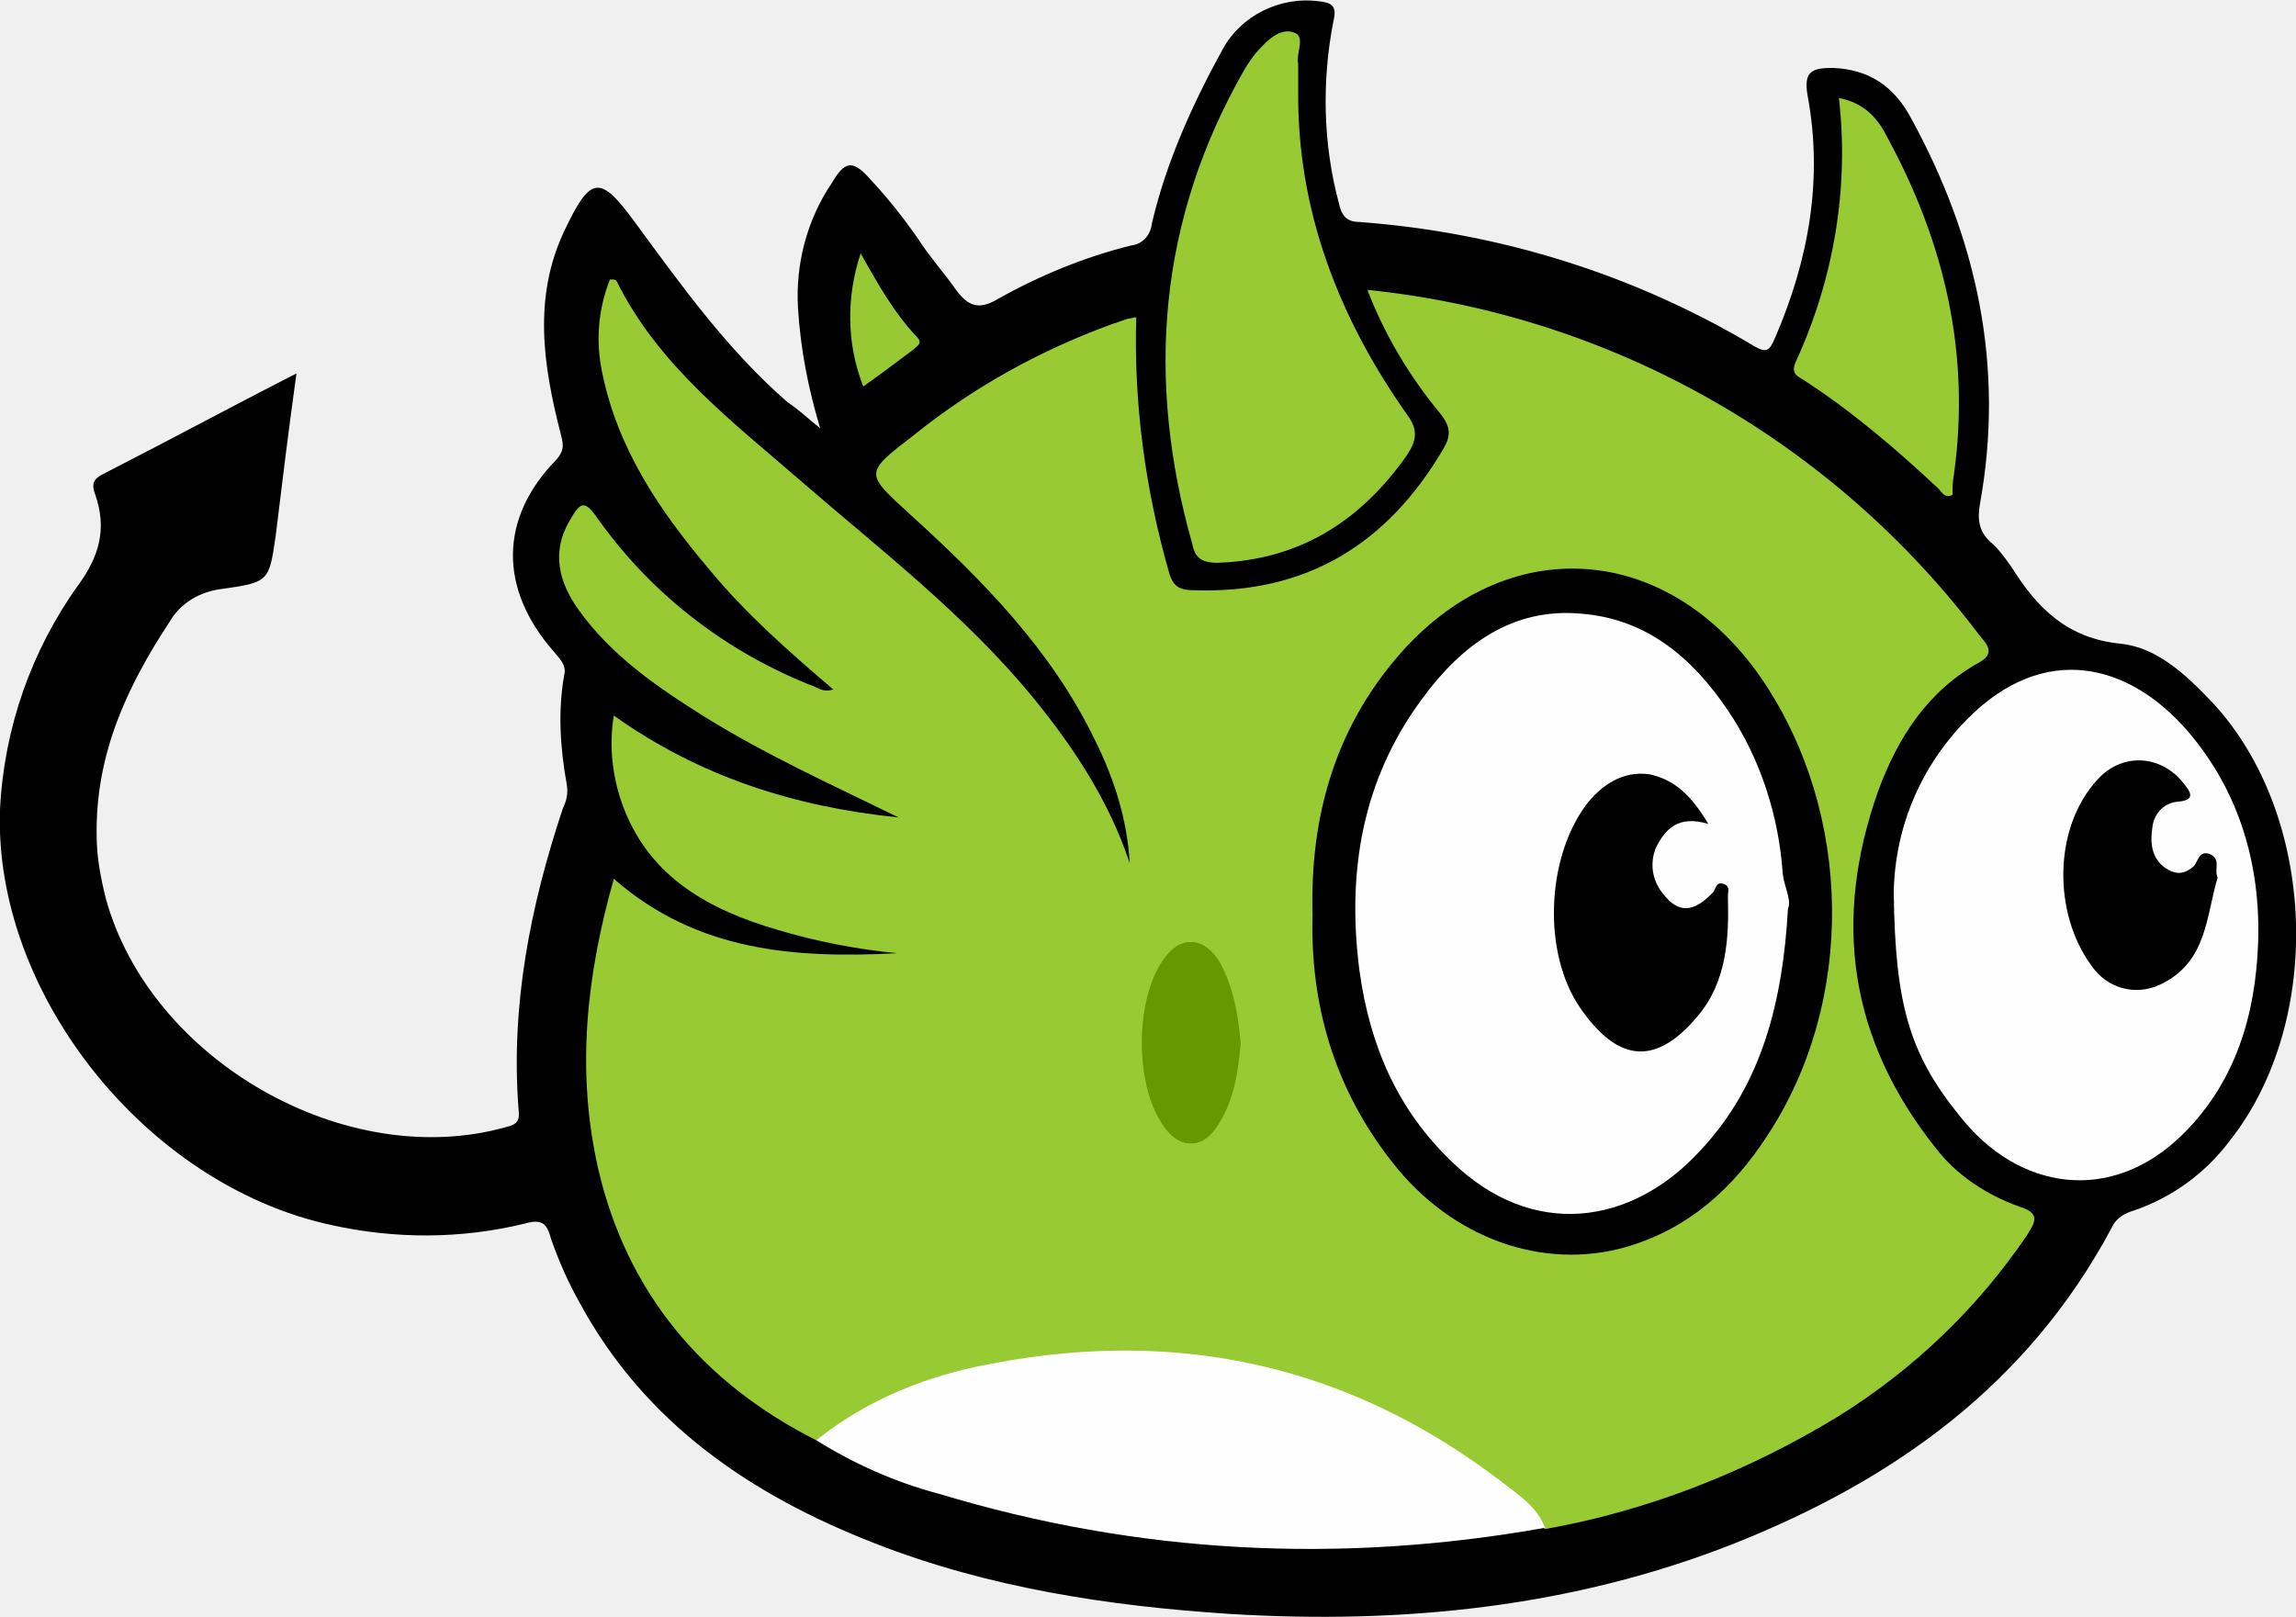
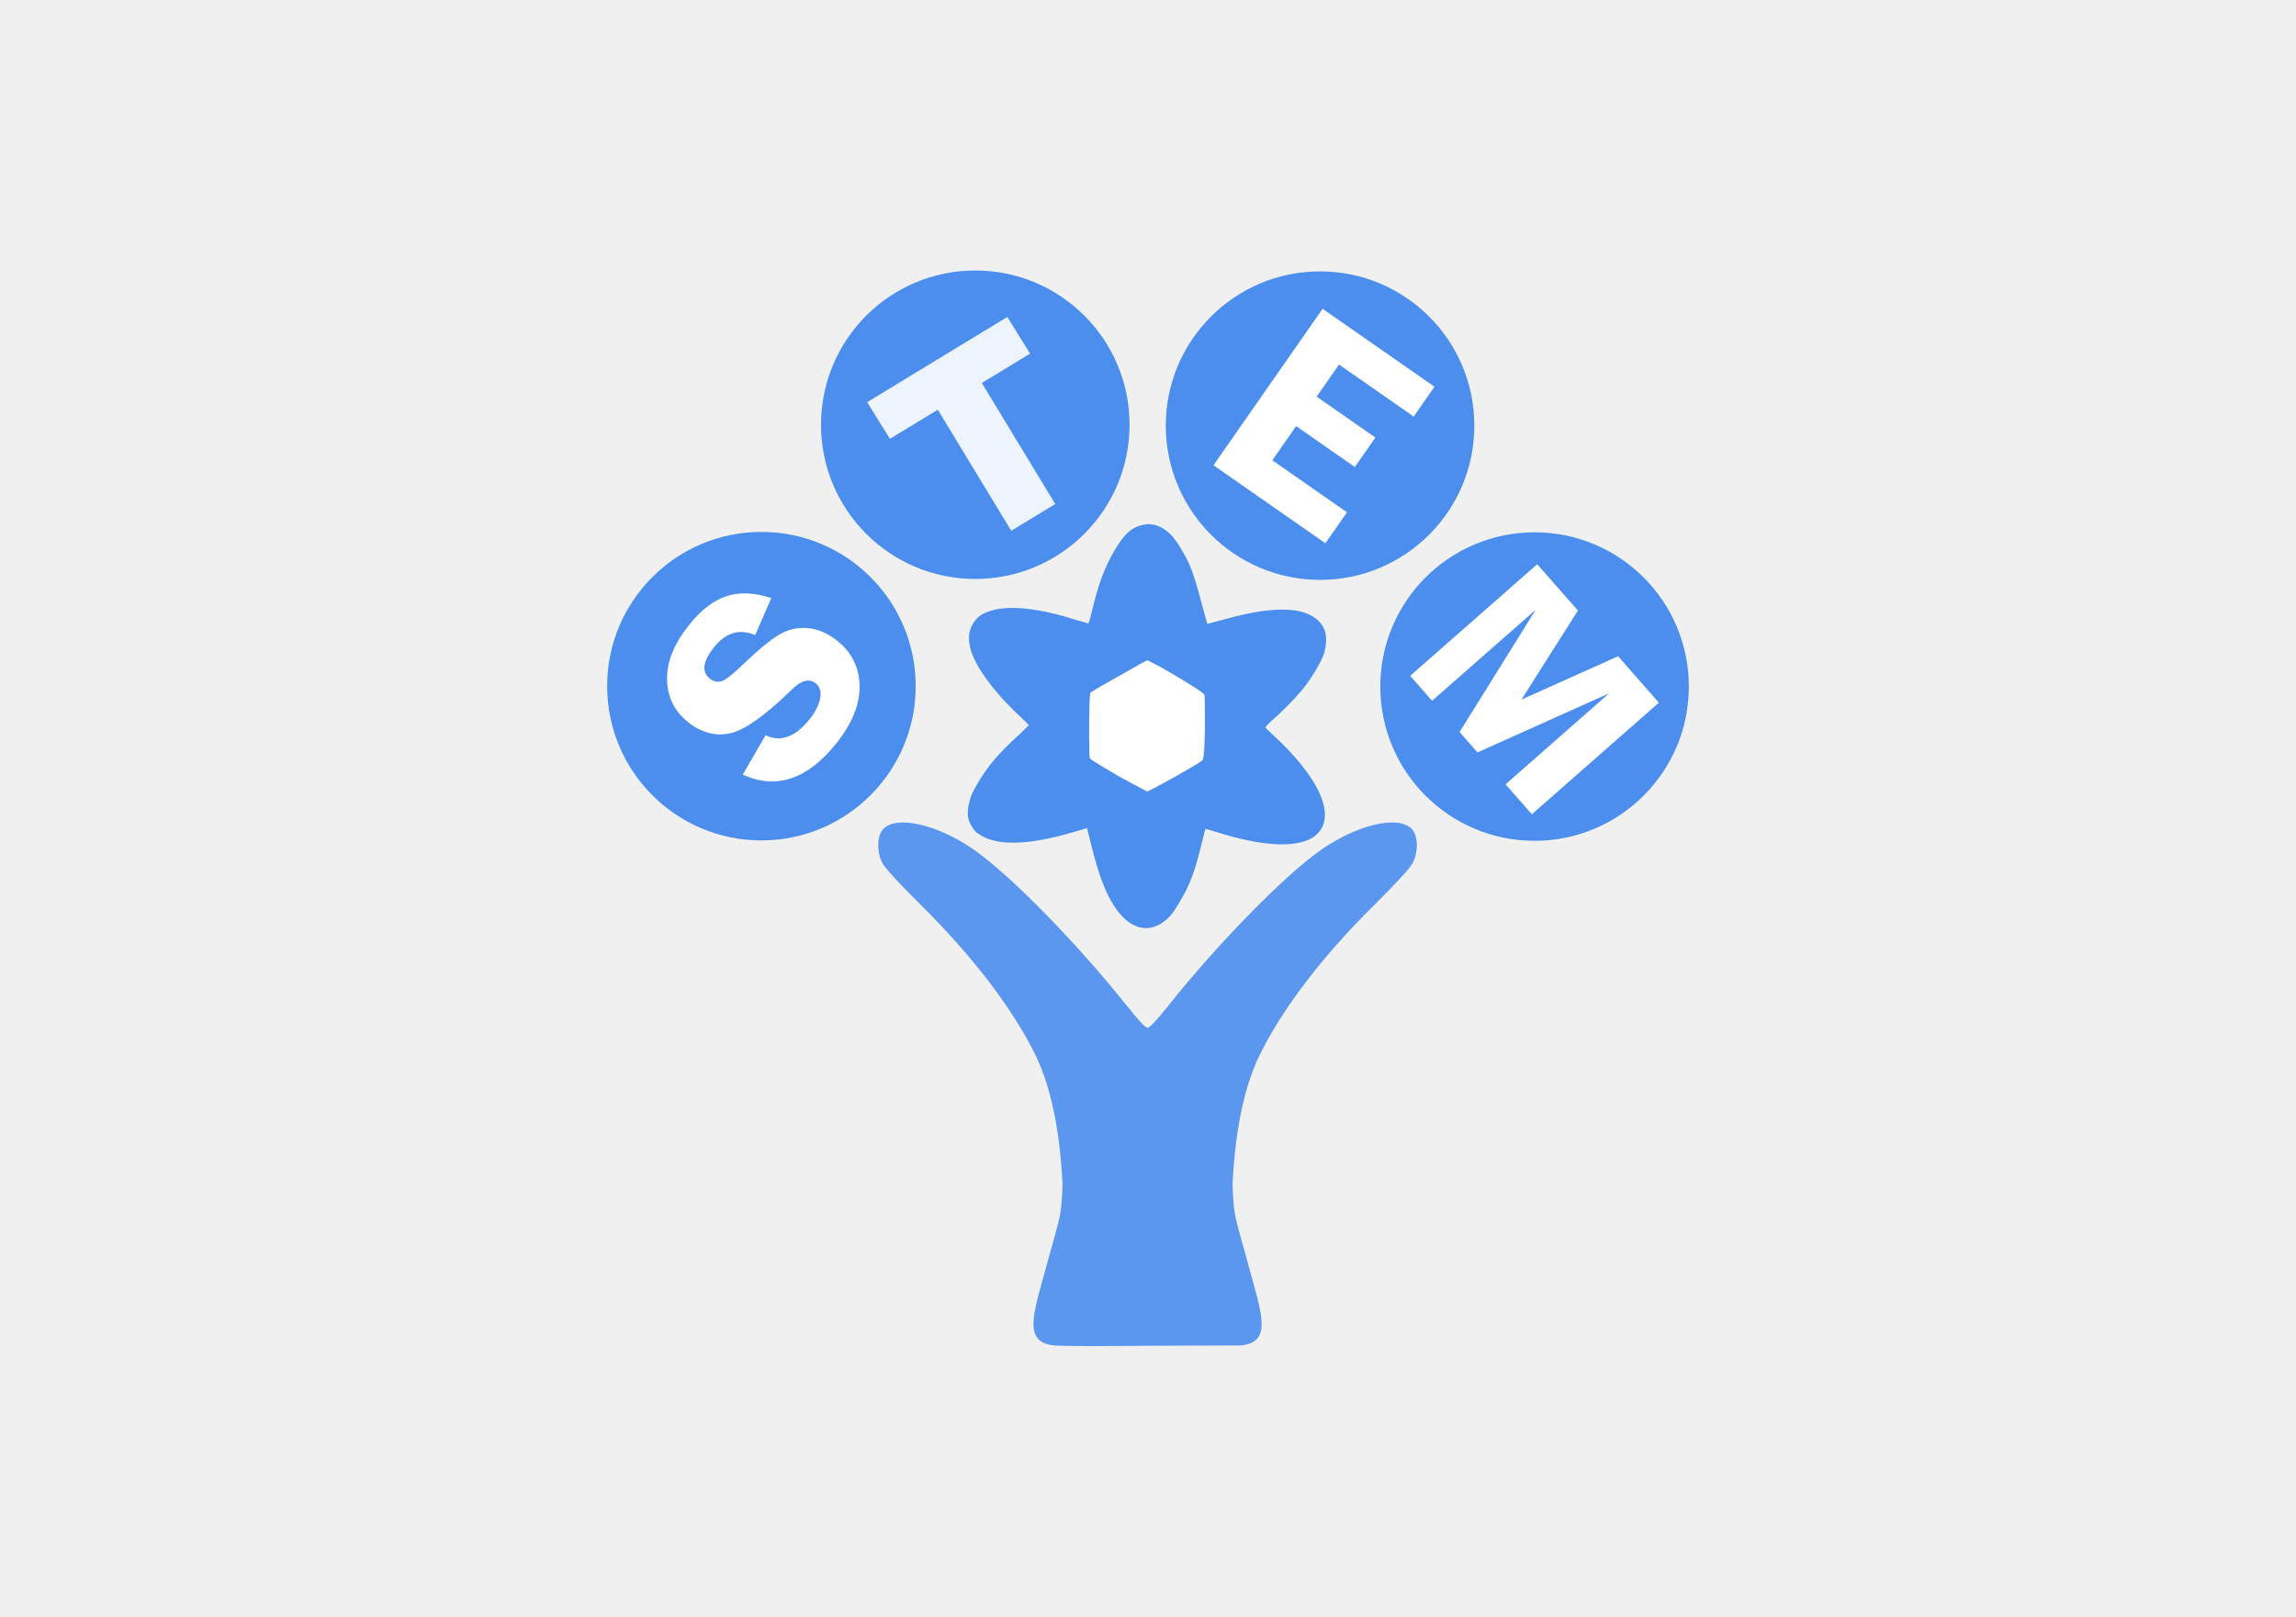
- <svg xmlns="http://www.w3.org/2000/svg" version="1.1" id="1" x="0px" y="0px" viewBox="0 0 175.8 123.8" style="enable-background:new 0 0 175.8 123.8;" xml:space="preserve">
-   <style type="text/css">
- 	.st0{fill:#98CB33;}
- 	.st1{fill:#FEFEFE;}
- 	.st2{fill:#97C934;}
- 	.st3{fill:#669800;}
- 	.st4{fill:#010101;}
- </style>
-   <path d="M62.8,32.8c-0.9-3-1.5-6-1.7-9.2c-0.2-3.4,0.7-6.8,2.6-9.6c1-1.7,1.6-1.8,3-0.2c1.3,1.4,2.5,2.9,3.6,4.5  c0.9,1.4,2,2.6,2.9,3.9c0.9,1.2,1.7,1.6,3.2,0.7c3.2-1.8,6.6-3.2,10.2-4.1c0.9-0.1,1.5-0.8,1.6-1.7c1.1-4.7,3.1-9.1,5.4-13.3  C95,1.2,98-0.3,101,0.1c0.9,0.1,1.4,0.3,1.1,1.5c-0.9,4.6-0.8,9.4,0.4,13.9c0.2,0.9,0.5,1.5,1.6,1.5c10.7,0.8,21,4,30.2,9.5  c1,0.6,1.2,0.3,1.6-0.6c2.6-6,3.7-12.2,2.5-18.6c-0.3-1.8,0.3-2.1,1.9-2.1c2.8,0.1,4.7,1.4,6,3.8c5.1,9.3,7.2,19.1,5.3,29.6  c-0.2,1.1-0.1,2.1,0.8,2.9c0.6,0.5,1.1,1.2,1.6,1.9c2,3.2,4.3,5.5,8.4,5.9c2.8,0.3,5,2.4,7,4.5c8,8.6,8.6,24.4,1.3,33.6  c-1.9,2.5-4.4,4.3-7.3,5.3c-0.7,0.2-1.4,0.6-1.7,1.3c-6.4,12-16.6,19.3-28.9,24.2c-12.4,4.9-25.4,6.2-38.6,5.4  c-9.3-0.6-18.5-2-27.2-5.4c-9.5-3.7-17.6-9.2-22.6-18.4c-0.9-1.6-1.6-3.2-2.2-4.9c-0.3-1.1-0.6-1.6-2-1.2c-4.9,1.2-10,1.2-14.9,0.1  C11.1,90.7-0.5,76,0,62c0.3-6.2,2.4-12.2,6-17.2c1.6-2.2,2.2-4.3,1.3-6.9c-0.3-0.8-0.2-1.2,0.6-1.6c4.9-2.5,9.7-5.1,14.8-7.7  c-0.6,4.3-1.1,8.4-1.6,12.5c-0.5,3.4-0.5,3.5-4.1,4c-1.7,0.2-3.2,1.1-4,2.5c-3.3,5-5.7,10.2-5.6,16.4c0,1.6,0.3,3.2,0.7,4.8  c3.4,12.4,18.4,21,30.7,17.5c0.9-0.2,1-0.6,0.9-1.4c-0.6-7.9,0.9-15.5,3.4-23c0.3-0.6,0.4-1.2,0.3-1.8c-0.5-2.8-0.7-5.6-0.2-8.4  c0.2-0.8-0.4-1.3-0.8-1.8c-4.2-4.8-4.2-10.2,0.2-14.7c0.7-0.8,0.5-1.3,0.3-2.1c-1.3-5.1-2.1-10.3,0.3-15.4c2-4.2,2.7-4.4,5.4-0.7  c3.6,4.9,7.1,9.8,11.7,13.8C61.2,31.4,61.8,32,62.8,32.8z" />
-   <path class="st0" d="M62.5,110.3C53.8,105.9,48,99,45.8,89.5C44.1,82,44.9,74.7,47,67.3c6.4,5.6,13.9,6.1,21.7,5.7  c-3.1-0.3-6.2-0.9-9.2-1.8c-5.1-1.5-9.6-3.9-11.7-9.2c-0.9-2.3-1.2-4.8-0.8-7.2c6.6,4.7,13.9,7,21.8,7.8c-5.1-2.5-10.2-4.8-15-7.8  c-3.5-2.2-7-4.6-9.5-8.1c-1.5-2.1-2.1-4.4-0.7-6.8c0.9-1.6,1.2-1.6,2.3,0C50,45.6,55.7,50,62.4,52.6c0.4,0.2,0.8,0.4,1.4,0.2  c-3.4-2.9-6.7-5.8-9.5-9.2c-3.8-4.5-7-9.2-8.2-15.1c-0.5-2.4-0.3-4.8,0.6-7.1c0.3,0,0.4,0,0.5,0.1c3.2,6.5,8.9,10.8,14.2,15.4  C67.4,42.1,73.8,47,79,53.3c3.2,3.9,5.9,8,7.5,12.8c-0.2-3.4-1.2-6.5-2.7-9.5c-3.3-6.8-8.5-12.1-14-17.1c-3.6-3.3-3.7-3.2,0.2-6.2  c4.6-3.7,9.7-6.5,15.2-8.5c0.4-0.1,0.8-0.3,1.2-0.4c0.2,0,0.4-0.1,0.6-0.1c-0.2,6.6,0.7,13.2,2.5,19.5c0.3,1.1,0.8,1.4,1.9,1.4  c8.6,0.3,14.8-3.5,19.1-10.8c0.6-1,0.6-1.7-0.2-2.7c-2.4-2.9-4.3-6.1-5.6-9.5c18.6,1.9,35.6,11.5,46.9,26.5c0.5,0.6,1.2,1.3,0,2  c-4,2.2-6.3,5.8-7.8,9.9c-3.5,9.9-2.2,19,4.4,27.3c1.6,2.1,3.9,3.6,6.4,4.5c1.6,0.5,1.3,1.1,0.6,2.2c-3.8,5.6-8.7,10.3-14.5,13.9  c-6.9,4.2-14.5,7.2-22.4,8.6c-2.3-1.7-4.3-3.8-6.7-5.4c-7.5-4.8-16.2-7.4-25.1-7.6c-6.5-0.2-12.9,1.1-18.8,3.7  C65.8,108.4,64.4,109.9,62.5,110.3z" />
-   <path class="st1" d="M145,68.3c0.1-5,2.1-9.7,5.7-13.3c5.8-5.8,12.3-4.3,16.9,1.1c3.9,4.6,5.5,10.2,5.3,16.1  c-0.2,5.5-1.7,10.6-5.7,14.6c-5.5,5.5-12.7,4.4-17.2-1.4C146.2,80.7,145.1,76.9,145,68.3z" />
-   <path class="st1" d="M62.5,110.3c4-3.2,8.6-5,13.6-5.9c14.3-2.7,27.3,0.2,38.9,9.1c1.3,1,2.7,1.9,3.3,3.5c-15.7,2.8-31.2,2-46.4-2.6  C68.5,113.5,65.4,112.1,62.5,110.3z" />
-   <path class="st0" d="M99.4,6.9c-0.1,9.2,3.1,17.4,8.3,24.8c0.9,1.2,0.8,2,0,3.2c-3.6,5.1-8.3,8-14.5,8.2c-1.2,0-1.7-0.4-1.9-1.4  C87.7,29,88.7,16.8,95.3,5.3c0.3-0.5,0.7-1.1,1.1-1.5c0.7-0.8,1.7-1.7,2.7-1.3c0.9,0.3,0.1,1.6,0.3,2.4C99.4,5.5,99.4,6.2,99.4,6.9z  " />
-   <path class="st0" d="M140.8,7.5c2,0.4,3,1.6,3.7,3c4.4,8.1,6.4,16.6,5.1,25.9c-0.1,0.5-0.1,1-0.1,1.5c-0.6,0.3-0.8-0.2-1.1-0.5  c-3.2-3-6.6-5.9-10.3-8.3c-0.5-0.3-1-0.5-0.6-1.4C140.4,21.4,141.6,14.4,140.8,7.5z" />
-   <path class="st2" d="M66.1,29.6c-1.3-3.3-1.3-6.9-0.2-10.2c1.4,2.5,2.6,4.6,4.3,6.4c0.5,0.5,0,0.7-0.3,1  C68.7,27.7,67.5,28.6,66.1,29.6z" />
-   <path d="M100.5,70c-0.2-7.4,1.7-14.1,6.5-19.7c8.3-9.7,20.7-8.8,27.9,1.7c7,10.3,7.2,24.7,0.4,35c-2.6,4-6,7.1-10.8,8.5  c-6.3,1.8-13.3-0.6-17.9-6.5C102.2,83.4,100.3,77,100.5,70z" />
-   <path class="st3" d="M94.9,79.9c-0.2,2.2-0.5,4.3-1.7,6.2c-1.2,2-3,1.9-4.2,0c-2.1-3.1-2.1-9.4,0-12.5c1.3-2,3.1-1.9,4.3,0.1  C94.4,75.7,94.7,77.8,94.9,79.9z" />
-   <path class="st4" d="M169.8,67.2c-0.9,3-0.8,6.5-4.4,8.2c-1.9,0.9-4.1,0.3-5.3-1.5c-2.9-4-2.9-10.5,0.5-14.2  c1.9-2.1,4.9-1.9,6.6,0.3c0.5,0.6,1,1.3-0.5,1.4c-1,0.1-1.8,0.9-1.9,2c-0.2,1.3,0,2.5,1.2,3.2c0.7,0.4,1.3,0.3,1.9-0.2  c0.4-0.3,0.4-1.3,1.3-1C170.1,65.8,169.5,66.6,169.8,67.2z" />
-   <path class="st1" d="M136.9,69.6c-0.4,7.1-2,13.5-6.7,18.5c-5.3,5.8-12.9,6.8-19,0.9c-4.2-4-6.3-8.9-7.1-14.6  c-1-7.6,0.2-14.7,4.8-20.9c3-4.1,6.9-7,12.2-6.5c5,0.4,8.5,3.4,11.2,7.4c2.5,3.7,3.9,8.1,4.2,12.5C136.6,67.9,137.2,68.9,136.9,69.6  z" />
-   <path class="st4" d="M130.8,63.1c-2.3-0.7-3.3,0.4-4,1.8c-0.5,1.2-0.3,2.5,0.5,3.5c1.2,1.6,2.4,1.5,3.9-0.1c0.2-0.3,0.2-0.8,0.8-0.6  c0.5,0.2,0.3,0.6,0.3,0.9c0.1,3.3-0.1,6.6-2.3,9.2c-3.4,4.1-6.3,3.3-9-0.6c-2.9-4.2-2.6-11.4,0.4-15.5c1.2-1.6,2.9-2.7,4.9-2.4  C128.2,59.7,129.5,60.9,130.8,63.1z" />
-   <path class="st3" d="M95,79.9c-0.2,2.2-0.5,4.3-1.7,6.2c-1.2,2-3,1.9-4.2,0c-2.1-3.1-2.1-9.4,0-12.5c1.3-2,3.1-1.9,4.3,0.1  C94.5,75.7,94.8,77.8,95,79.9z" />
+ <svg xmlns="http://www.w3.org/2000/svg" xmlns:xlink="http://www.w3.org/1999/xlink" viewBox="0 0 175.8 123.8">
+   <use xlink:href="#A" opacity=".9" fill="#3983ed" />
+   <path d="M59.057 45.805l-1.236 2.831q-1.799-.765-3.161.945-1.285 1.613-.307 2.393.387.309.855.207.466-.121 1.621-1.24 1.73-1.663 2.764-2.299 1.034-.635 2.209-.543 1.183.081 2.302.973 1.678 1.337 1.712 3.456.043 2.109-1.782 4.399-3.308 4.151-7.166 2.395l1.753-3.016q1.728.832 3.382-1.243.634-.796.791-1.567.147-.78-.337-1.166-.753-.6-1.861.504-3.031 2.965-4.712 3.331-1.683.347-3.21-.87-1.549-1.234-1.6-3.244-.051-2.01 1.68-4.182 1.371-1.721 2.871-2.213 1.5-.493 3.432.15z" fill="#fff" />
+   <path d="M86.487 32.527a11.81 11.81 0 0 1-11.812 11.812c-6.523 0-11.812-5.288-11.812-11.812s5.288-11.812 11.812-11.812a11.81 11.81 0 0 1 11.812 11.812" opacity=".9" fill="#3983ed" />
+   <path d="M77.127 24.275L66.396 30.8l1.745 2.805 3.664-2.228 5.622 9.269L80.8 38.6l-5.624-9.272 3.696-2.247z" opacity=".9" fill="#fff" />
+   <path d="M112.886 32.596c0 6.523-5.288 11.812-11.812 11.812a11.81 11.81 0 1 1 0-23.624c6.523 0 11.812 5.288 11.812 11.812" opacity=".9" fill="#3983ed" />
+   <path d="M108.244 31.901l-5.716-3.984-1.713 2.459 4.496 3.133-1.573 2.257-4.496-3.133-1.823 2.616 5.716 3.984-1.652 2.371-8.569-5.972 8.353-11.985 8.569 5.972z" fill="#fff" />
+   <use xlink:href="#A" x="59.198" y=".03" opacity=".9" fill="#3983ed" />
+   <path d="M111.757 56.06l5.827-9.362-7.931 6.968-1.678-1.91 9.726-8.546 3.118 3.548-4.325 6.818 7.399-3.319 3.124 3.556-9.726 8.546-2.016-2.294 7.931-6.968-10.078 4.524z" fill="#fff" />
+   <g fill="#3983ed">
+     <path d="M74.443 63.354c-.39-.599-.437-1.115-.189-2.059.115-.436.218-.654.669-1.418.74-1.251 1.611-2.259 3.192-3.693l.664-.649c-.005-.021-.318-.327-.696-.682-2.175-2.044-3.63-4.112-3.841-5.462-.105-.672-.04-1.116.234-1.592.306-.532.681-.808 1.396-1.028 1.44-.444 3.791-.185 6.57.722l.875.243c.048-.01.162-.372.286-.905.466-2.013.978-3.395 1.729-4.668.768-1.303 1.32-1.794 2.223-1.979.712-.146 1.422.105 2.056.727.447.438 1.132 1.549 1.517 2.46.216.511.529 1.509.819 2.61l.489 1.794c.011.007.641-.159 1.4-.368 3.331-.918 5.559-.961 6.786-.131.863.584 1.115 1.475.769 2.714-.18.646-1.052 2.099-1.744 2.907a23.76 23.76 0 0 1-2.194 2.225c-.32.284-.57.548-.557.586s.257.283.542.544c3.594 3.292 4.893 6.22 3.39 7.64-1.152 1.089-3.959 1.022-7.725-.187l-.795-.239c-.015.004-.135.453-.265.996-.53 2.207-.892 3.197-1.648 4.493-.607 1.04-.893 1.38-1.486 1.761-1.214.78-2.552.286-3.597-1.33-.671-1.038-1.179-2.369-1.704-4.463l-.377-1.502-1.216.352c-3.222.933-5.532 1.01-6.863.229-.406-.238-.497-.321-.709-.647zm13.395-2.738c.348-.091 3.992-2.15 4.236-2.394.131-.131.209-1.572.184-3.408l-.019-1.464c-.002-.192-.026-.215-.657-.632-.843-.558-2.808-1.71-3.337-1.956l-.409-.191-.475.241-3.134 1.778-.765.476-.034.762c-.066 1.48-.046 4.116.033 4.277.021.043.984.634 2.139 1.312l2.236 1.199z" opacity=".9" />
+     <path d="M69.185 62.988c-.836-.01-1.462.229-1.727.743-.318.615-.279 1.607.091 2.341.197.391 1.276 1.571 2.925 3.2 4.02 3.97 7.121 8.041 8.854 11.623 1.753 3.622 1.97 8.664 2.027 9.809 0 0-.029 1.647-.239 2.576s-.719 2.667-.719 2.667c-1.162 4.418-2.286 6.832.333 7.09h.001c.6.059 3.833.059 7.135.026l7.135-.026H95c2.619-.259 1.495-2.673.333-7.09 0 0-.509-1.737-.719-2.667s-.239-2.576-.239-2.576c.057-1.145.274-6.187 2.027-9.809 1.734-3.583 4.834-7.653 8.854-11.623 1.649-1.628 2.728-2.809 2.925-3.2.371-.734.409-1.726.091-2.341-.266-.514-.891-.752-1.727-.743-1.394.016-3.373.722-5.248 1.994-2.777 1.884-7.983 7.183-11.929 12.143-.805 1.011-1.323 1.56-1.502 1.595-.179-.035-.697-.583-1.502-1.595-3.946-4.96-9.152-10.26-11.929-12.143-1.875-1.272-3.855-1.978-5.248-1.994z" opacity=".9" fill-opacity=".902" />
+   </g>
+   <defs>
+     <path id="A" d="M70.113 52.548c0 6.523-5.288 11.812-11.812 11.812s-11.812-5.288-11.812-11.812 5.288-11.812 11.812-11.812 11.812 5.288 11.812 11.812" />
+   </defs>
+   <path d="M86.731 60.01c-1.551-.837-3.229-1.859-3.272-1.992-.048-.146-.04-4.219.009-4.642l.037-.319.448-.273 3.579-2.028.333-.168.655.343c1.192.625 3.401 1.98 3.608 2.215.096.108.1.238.077 2.408l-.088 2.492c-.057.179-.154.251-1.037.776l-3.221 1.739c-.061-.002-.568-.25-1.127-.551z" fill="#fff" />
</svg>
